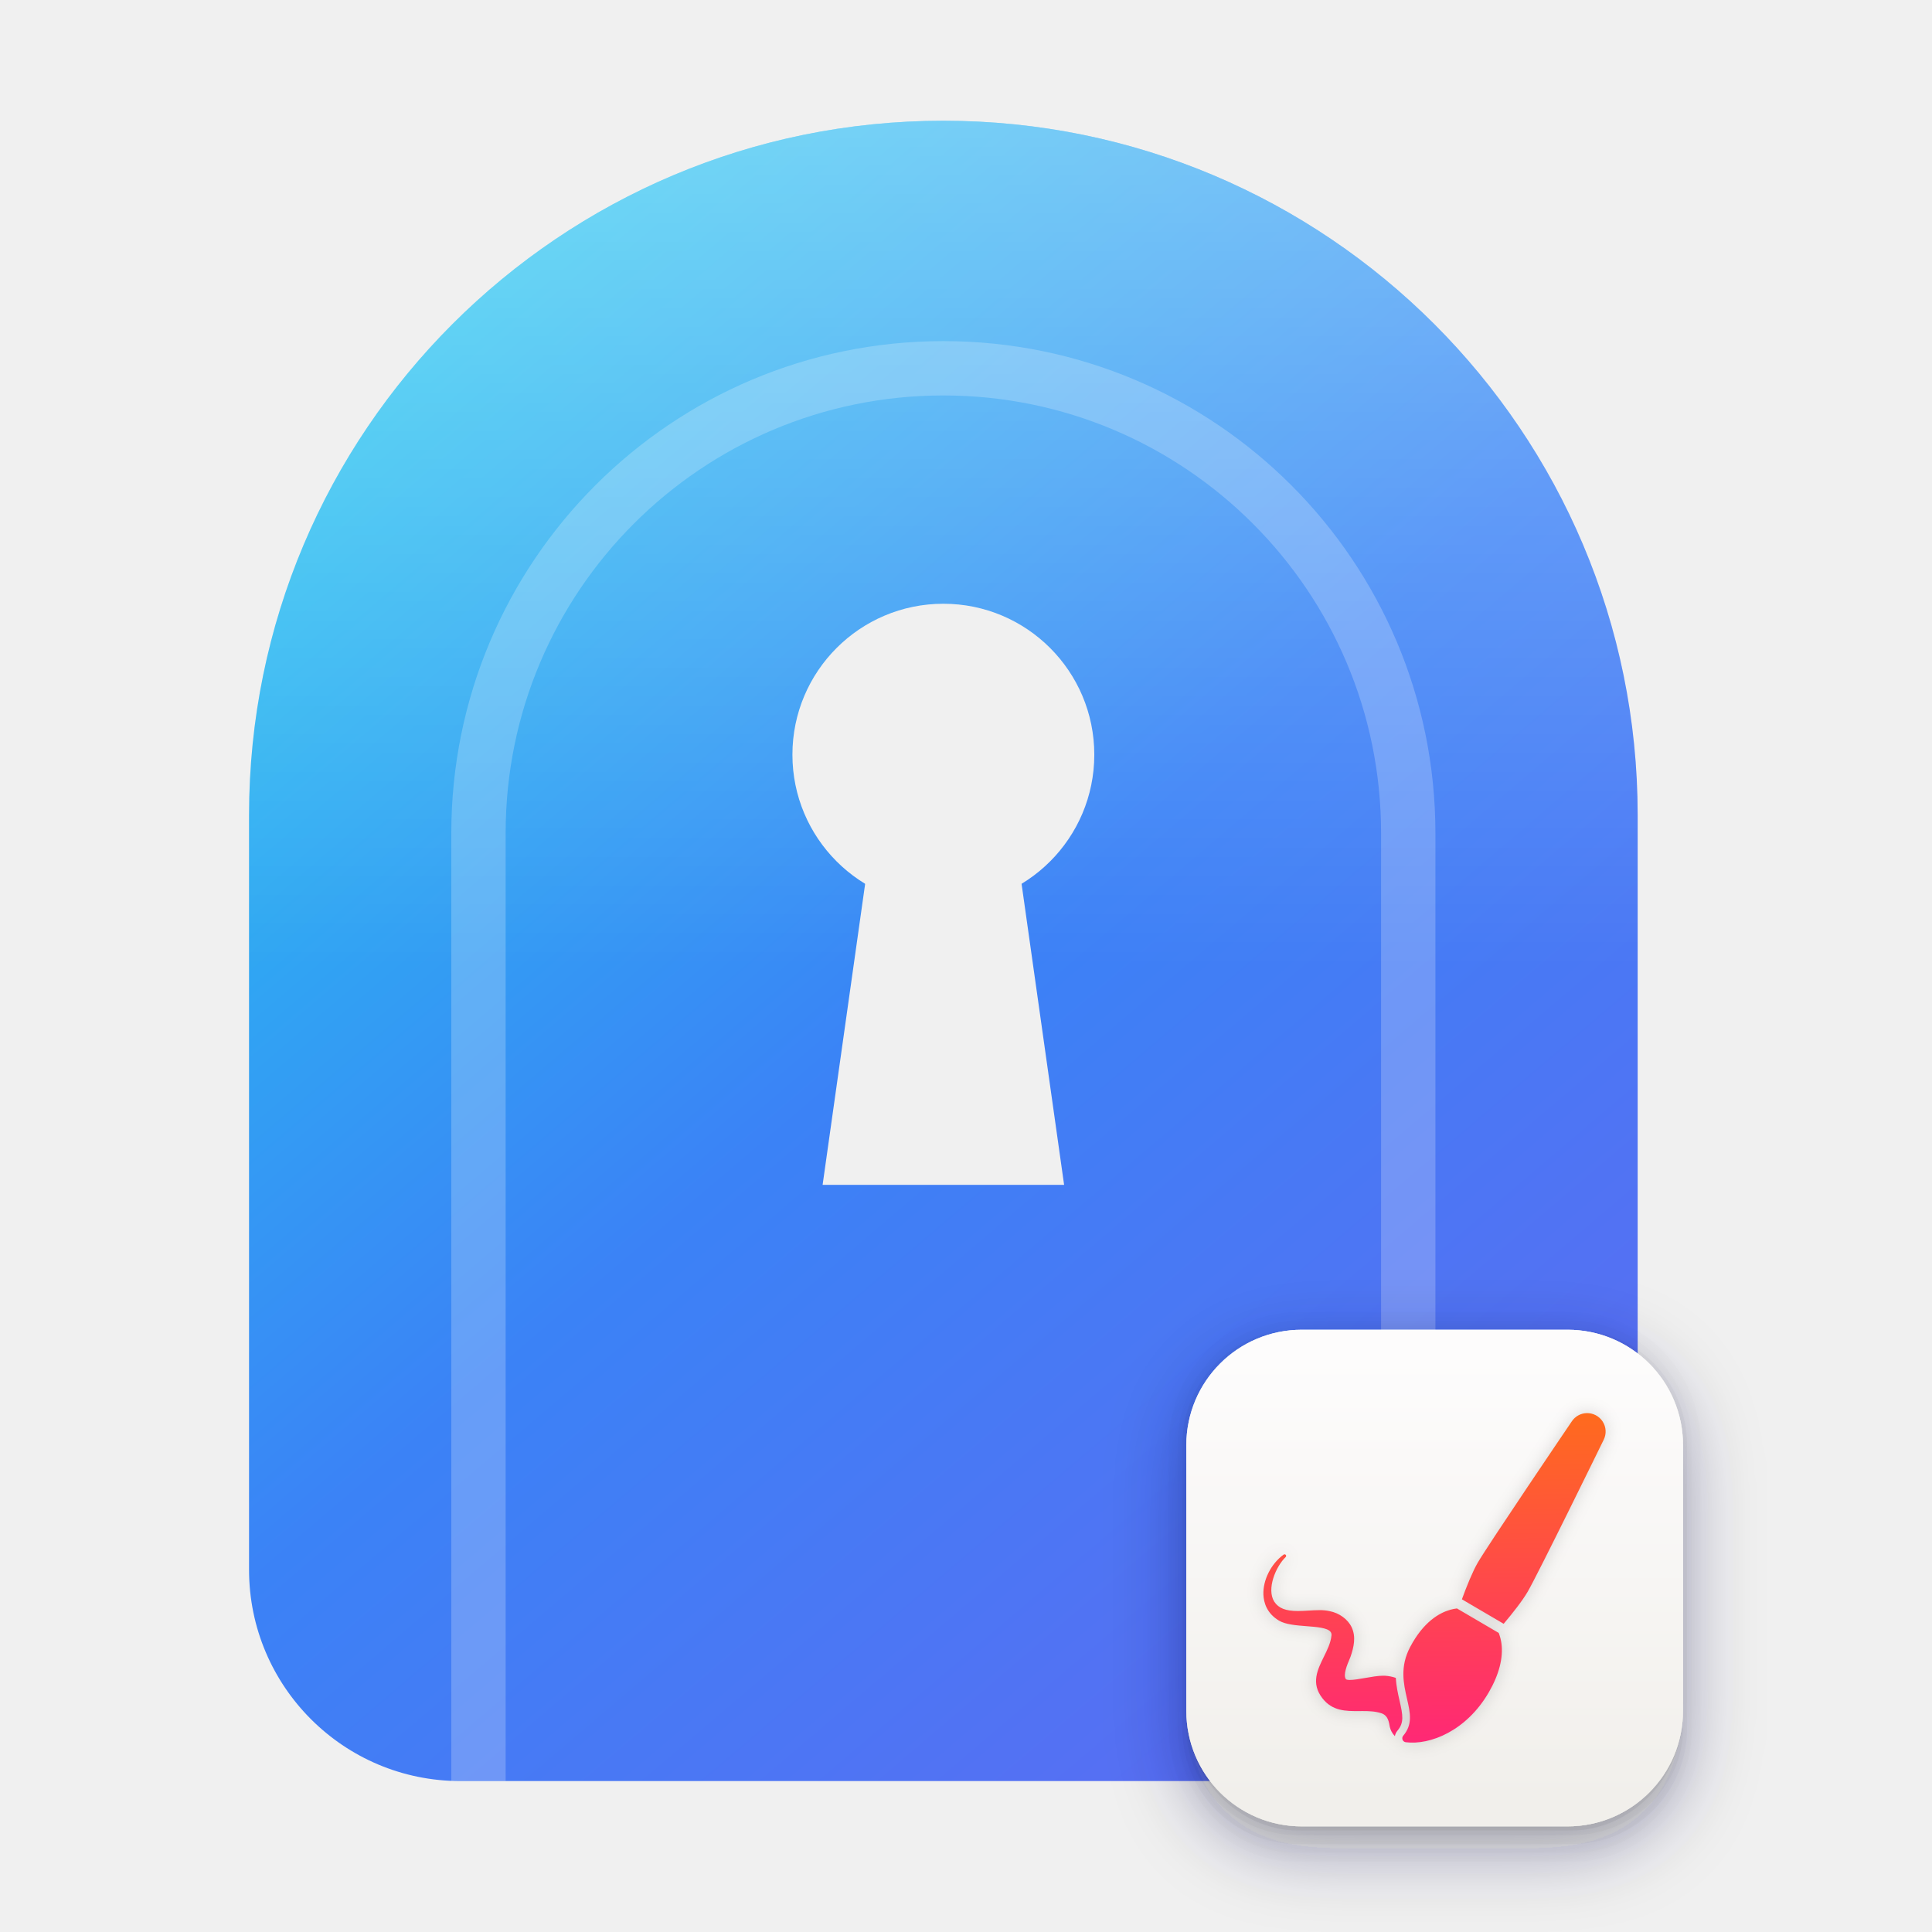
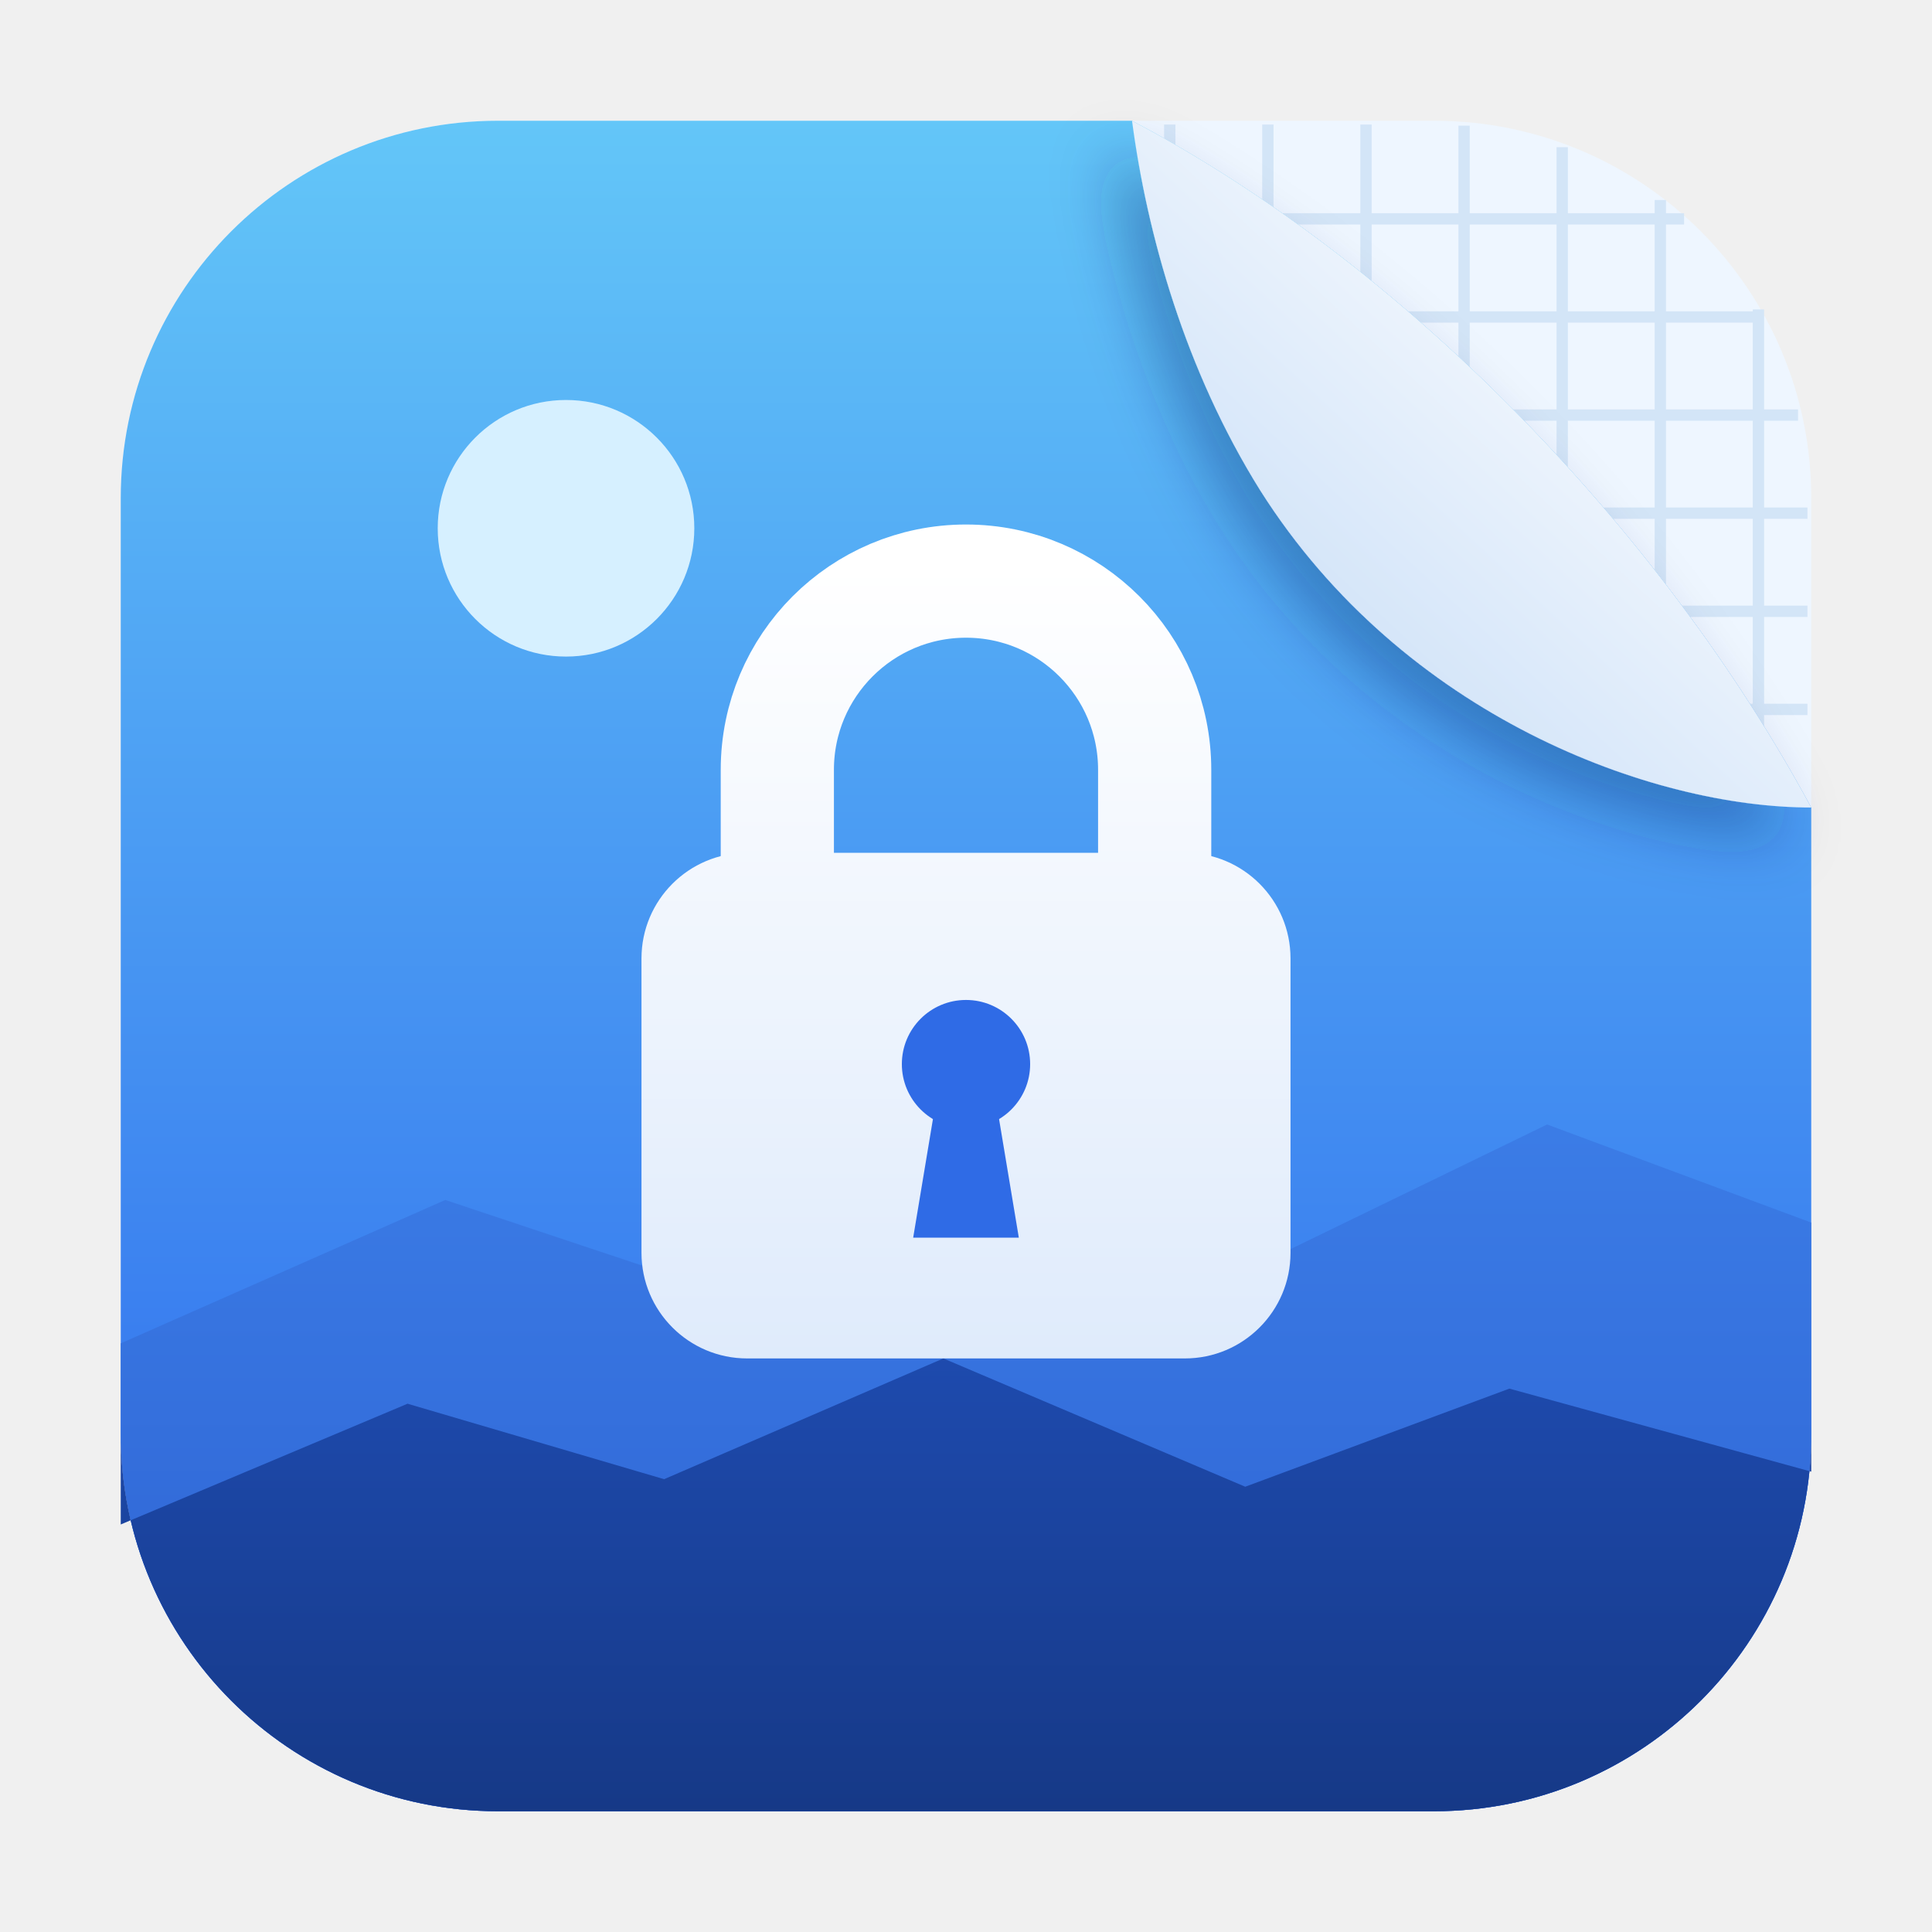
<svg xmlns="http://www.w3.org/2000/svg" width="512" height="512" viewBox="0 0 512 512">
  <defs>
-     <linearGradient id="gate" x1="48" y1="48" x2="416" y2="480" gradientUnits="userSpaceOnUse">
-       <stop offset="0" stop-color="#22d3ee" />
-       <stop offset=".5" stop-color="#3b82f6" />
-       <stop offset="1" stop-color="#6366f1" />
+     <linearGradient id="sky" x1="0" y1="32" x2="0" y2="480" gradientUnits="userSpaceOnUse">
+       <stop offset="0" stop-color="#63c6f8" />
+       <stop offset="1" stop-color="#2a63ec" />
    </linearGradient>
-     <linearGradient id="gloss" x1="0" y1="32" x2="0" y2="256" gradientUnits="userSpaceOnUse">
-       <stop offset="0" stop-color="#fff" stop-opacity=".35" />
-       <stop offset="1" stop-color="#fff" stop-opacity="0" />
+     <linearGradient id="far" x1="0" y1="300" x2="0" y2="480" gradientUnits="userSpaceOnUse">
+       <stop offset="0" stop-color="#3b7ce6" />
+       <stop offset="1" stop-color="#2c5fd0" />
    </linearGradient>
-     <filter id="shadow" x="-30%" y="-30%" width="160%" height="160%">
-       <feDropShadow dx="0" dy="6" stdDeviation="10" flood-color="#1e1b4b" flood-opacity=".35" />
-     </filter>
-     <mask id="keyhole">
-       <rect width="512" height="512" fill="#fff" />
-       <circle cx="232" cy="200" r="40" fill="#000" />
-       <path d="M213 222h38l13 92h-64z" fill="#000" />
-     </mask>
-     <linearGradient id="theme-c" x1="28.285" x2="28.774" y1="13.142" y2="52.167" gradientUnits="userSpaceOnUse">
-       <stop offset="0" stop-color="#ff6c1c" />
-       <stop offset="1" stop-color="#ff2579" />
+     <linearGradient id="near" x1="0" y1="340" x2="0" y2="480" gradientUnits="userSpaceOnUse">
+       <stop offset="0" stop-color="#1f4db4" />
+       <stop offset="1" stop-color="#163987" />
    </linearGradient>
-     <linearGradient id="theme-a" x1="7.937" x2="7.937" y1="15.081" y2="1.852" gradientTransform="translate(0 .032)scale(3.7795)" gradientUnits="userSpaceOnUse">
-       <stop offset="0" stop-color="#f1efeb" />
-       <stop offset="1" stop-color="#fdfcfc" />
+     <linearGradient id="frost" x1="0" y1="150" x2="0" y2="380" gradientUnits="userSpaceOnUse">
+       <stop offset="0" stop-color="#ffffff" />
+       <stop offset="1" stop-color="#dce9fb" />
    </linearGradient>
-     <filter id="theme-b" width="1.118" height="1.122" x="-.059" y="-.061" color-interpolation-filters="sRGB">
-       <feGaussianBlur stdDeviation="10.562" />
+     <linearGradient id="flap" x1="452" y1="70" x2="350" y2="180" gradientUnits="userSpaceOnUse">
+       <stop offset="0" stop-color="#ffffff" />
+       <stop offset="1" stop-color="#cfe2f8" />
+     </linearGradient>
+     <filter id="lift" x="-20%" y="-20%" width="140%" height="140%">
+       <feDropShadow dx="-6" dy="8" stdDeviation="8" flood-color="#0b2a6b" flood-opacity=".35" />
    </filter>
  </defs>
-   <g transform="translate(18 0)">
-     <g mask="url(#keyhole)">
-       <path d="M48 216a184 184 0 0 1 368 0v200a56 56 0 0 1-56 56H104a56 56 0 0 1-56-56z" fill="url(#gate)" />
-       <path d="M48 216a184 184 0 0 1 368 0v200a56 56 0 0 1-56 56H104a56 56 0 0 1-56-56z" fill="url(#gloss)" />
-       <path d="M108.8 472V220.8a123.2 123.2 0 0 1 246.4 0V472" fill="none" stroke="#fff" stroke-opacity=".22" stroke-width="14.4" />
-     </g>
-     <rect x="296.4" y="352.4" width="131.6" height="131.6" rx="30.6" fill="#fff" filter="url(#shadow)" />
-     <g transform="translate(287.000 343.000) scale(2.35)">
-       <g color="#000">
-         <path d="M4.37.53C2.254.53.53 2.312.53 4.496v8.468c0 2.184 1.725 3.968 3.84 3.968h8.194c2.114 0 3.84-1.783 3.84-3.968V4.497c0-2.184-1.726-3.968-3.84-3.968zm.256.52h7.681c1.844 0 3.33 1.534 3.33 3.44v7.937c0 1.906-1.485 3.44-3.33 3.44h-7.68c-1.845 0-3.33-1.534-3.33-3.44V4.49c0-1.906 1.485-3.44 3.33-3.44z" opacity=".01" transform="scale(3.7796)" />
-         <path d="M4.359.794C2.392.794.795 2.447.795 4.48v8.5c0 2.035 1.597 3.688 3.564 3.688h8.216c1.967 0 3.564-1.653 3.564-3.688v-8.5c0-2.034-1.597-3.687-3.564-3.687zm.272.256h7.672c1.842 0 3.325 1.534 3.325 3.44v7.937c0 1.906-1.483 3.44-3.325 3.44H4.63c-1.842 0-3.325-1.534-3.325-3.44V4.49c0-1.906 1.483-3.44 3.325-3.44z" opacity=".01" transform="scale(3.7796)" />
-         <path d="M4.31 1.058c-1.866 0-3.375 1.539-3.375 3.44v8.467c0 1.9 1.57 3.439 3.435 3.439h8.2c1.866 0 3.427-1.538 3.427-3.44V4.498c0-1.9-1.51-3.439-3.375-3.439h-.097c1.794.087 3.214 1.582 3.214 3.432v7.937c0 1.906-1.506 3.44-3.377 3.44h-7.79c-1.871 0-3.377-1.534-3.377-3.44V4.49c0-1.85 1.42-3.345 3.214-3.432z" opacity=".03" transform="scale(3.7796)" />
-         <path d="M4 46.969V49c0 6.648 5.896 12 12.544 12h30.961C54.153 61 60 55.648 60 49v-1.992a12.97 12.97 0 0 1-13 12.963H17.002A12.973 12.973 0 0 1 4 46.969" opacity=".03" />
-         <path d="M1.058 11.906v.592c0 1.939 1.573 3.5 3.332 3.5h8.16c1.76 0 3.325-1.561 3.325-3.5v-.58c-.006 2.095-1.537 3.78-3.44 3.78H4.498c-1.905 0-3.44-1.692-3.44-3.792" opacity=".05" transform="scale(3.7796)" />
-       </g>
-       <rect width="56" height="56" x="4" y="4" fill="url(#theme-a)" rx="13.002" ry="13.002" />
-       <g fill-opacity=".847" stroke-width=".792" filter="url(#theme-b)" opacity=".15" transform="translate(12.684 12.68)scale(.08965)">
-         <path fill-opacity="1" d="M406.36 8.039a23.19 23.19 0 0 0-18.256 10.174c-4.3 6.338-105.407 155.475-118.422 177.917-6.51 11.224-13.854 29.44-19.956 46.097l52.545 30.804c11.443-13.575 23.66-29.073 30.26-40.455 13.17-22.709 92.256-184.275 95.616-191.146 5.357-10.945 1.347-24.171-9.194-30.281a23.13 23.13 0 0 0-12.592-3.115zM26.89 185.655a2.04 2.04 0 0 0-1.439.37c-15.78 11.433-26.224 32.211-25.4 50.52.438 9.765 4.19 23.325 19.606 32.504 8.298 4.94 21.726 5.966 34.703 6.972 12.768.989 25.974 2.029 30.043 6.993 1.065 1.3 1.48 2.875 1.241 4.858-.888 9.078-5.302 18.021-9.563 26.664-8.047 16.328-16.364 33.201-1.983 51.936 12.631 16.45 29.394 16.459 46.62 16.338 1.41-.01 2.837-.022 4.249-.022 7.515 0 16.179.22 24.05 2.962 5.602 2.171 8.42 6.668 9.738 15.577 1.009 5.462 3.445 9.768 6.666 13.006a15 15 0 0 1 3.29-6.928c8.458-9.986 6.796-19.325 2.57-37.819-1.962-8.595-4.137-18.134-4.683-28.516-4.498-1.502-8.887-2.385-13.333-2.658a39 39 0 0 0-2.374-.066c-6.69 0-15.093 1.48-23.223 2.898-7.245 1.265-14.09 2.44-18.866 2.44-3.359 0-4.526-.595-4.901-.915-4.06-5.095 1.824-18.93 4.335-24.857.642-1.512 1.146-2.72 1.438-3.573 4.072-11.981 7.054-24.733 1.416-36.838-4.687-10.065-15.64-18.076-27.82-20.39-3.547-.839-7.613-1.22-12.809-1.22-4.277 0-8.862.26-13.289.522-4.54.27-9.228.567-13.725.567-15.464 0-24.376-3.545-29.759-11.786-9.992-15.865 2.012-44.285 14.336-56.118a2 2 0 0 0 .152-2.723 1.98 1.98 0 0 0-1.285-.697zm216.588 68.058a55.4 55.4 0 0 0-8.605 1.742c-13.718 3.937-33.543 15.223-50.171 46.664-13.202 24.962-8.33 46.325-4.03 65.182 4.108 18.023 7.344 32.27-4.728 46.511a4.97 4.97 0 0 0-.85 5.032 5.06 5.06 0 0 0 2.157 2.527 5.1 5.1 0 0 0 1.896.632c30.535 3.836 76.23-14.183 104.416-62.785 12.802-22.073 18.301-43.287 15.903-61.369-.624-4.717-1.792-9.177-3.442-13.332z" />
-       </g>
-       <path fill="url(#theme-c)" d="M49.133 13.422a2.08 2.08 0 0 0-1.637.912c-.385.568-9.45 13.94-10.617 15.951-.583 1.006-1.242 2.64-1.789 4.133l4.711 2.762c1.026-1.217 2.121-2.607 2.713-3.627 1.18-2.036 8.271-16.521 8.572-17.137a2.08 2.08 0 0 0-1.953-2.994M15.112 29.346a.18.18 0 0 0-.129.033c-1.415 1.025-2.351 2.888-2.277 4.53.04.875.376 2.09 1.758 2.914.744.442 1.947.534 3.11.625 1.146.088 2.33.182 2.694.627a.55.55 0 0 1 .112.435c-.08.814-.476 1.616-.858 2.39-.721 1.465-1.467 2.977-.178 4.657 1.133 1.475 2.636 1.475 4.18 1.465l.381-.002c.674 0 1.45.02 2.156.265.502.195.755.598.873 1.397.09.49.31.876.598 1.166.042-.225.141-.44.295-.621.758-.896.61-1.733.23-3.39-.176-.771-.37-1.627-.42-2.557a4.6 4.6 0 0 0-1.195-.239 4 4 0 0 0-.213-.006c-.6 0-1.353.133-2.082.26-.65.114-1.263.219-1.691.219-.301 0-.406-.053-.44-.082-.364-.457.164-1.697.389-2.229a6 6 0 0 0 .129-.32c.365-1.074.632-2.217.127-3.303-.42-.902-1.402-1.62-2.494-1.828a5 5 0 0 0-1.149-.11c-.383 0-.794.024-1.191.048-.407.024-.827.05-1.23.05-1.387 0-2.186-.317-2.668-1.056-.896-1.423.18-3.97 1.285-5.031a.18.18 0 0 0-.102-.307m19.418 6.102q-.386.046-.771.156c-1.23.353-3.008 1.365-4.498 4.183-1.184 2.238-.747 4.154-.362 5.844.368 1.616.659 2.893-.424 4.17a.446.446 0 0 0 .118.678q.077.045.17.057c2.737.343 6.834-1.272 9.36-5.63 1.149-1.978 1.642-3.88 1.427-5.501a5 5 0 0 0-.309-1.196z" transform="translate(-.017 -.02)scale(.99996)" />
-     </g>
-   </g>
+   <path d="M132 32H380A100 100 0 0 1 480 132V380A100 100 0 0 1 380 480H132A100 100 0 0 1 32 380V132A100 100 0 0 1 132 32z" fill="#eef6ff" />
+   <path d="M290 58H446.3M290 84H466.7M290 110H476.5M290 136H479.0M290 162H479.0M290 188H479.0M290 214H479.0M310 33.0V224M336 33.0V224M362 33.0V224M388 33.3V224M414 39.0V224M440 53.0V224M466 82.0V224" stroke="#d3e5f7" stroke-width="3" />
+   <path d="M132 32H300C372 70 440 140 480 214V380A100 100 0 0 1 380 480H132A100 100 0 0 1 32 380V132A100 100 0 0 1 132 32z" fill="url(#sky)" />
+   <circle cx="150" cy="140" r="34" fill="#d6f0ff" />
+   <path d="M32 356L118 318 190 342 268 300 340 332 410 298 480 324V380A100 100 0 0 1 380 480H132A100 100 0 0 1 32 380z" fill="url(#far)" />
+   <path d="M32 404L108 372 176 392 250 360 330 394 400 368 480 390V380A100 100 0 0 1 380 480H132A100 100 0 0 1 32 380z" fill="url(#near)" />
+   <path d="M206 236V204a50 50 0 0 1 100 0v32" fill="none" stroke="url(#frost)" stroke-width="30" stroke-linecap="round" />
+   <rect x="170" y="226" width="172" height="134" rx="28" fill="url(#frost)" />
+   <circle cx="256" cy="282" r="17" fill="#2f6be6" />
+   <path d="M248 292h16l6 36h-28z" fill="#2f6be6" />
+   <path d="M300 32C372 70 440 140 480 214C438 214 372 190 334 130C314 98 304 62 300 32z" fill="url(#flap)" filter="url(#lift)" />
</svg>
